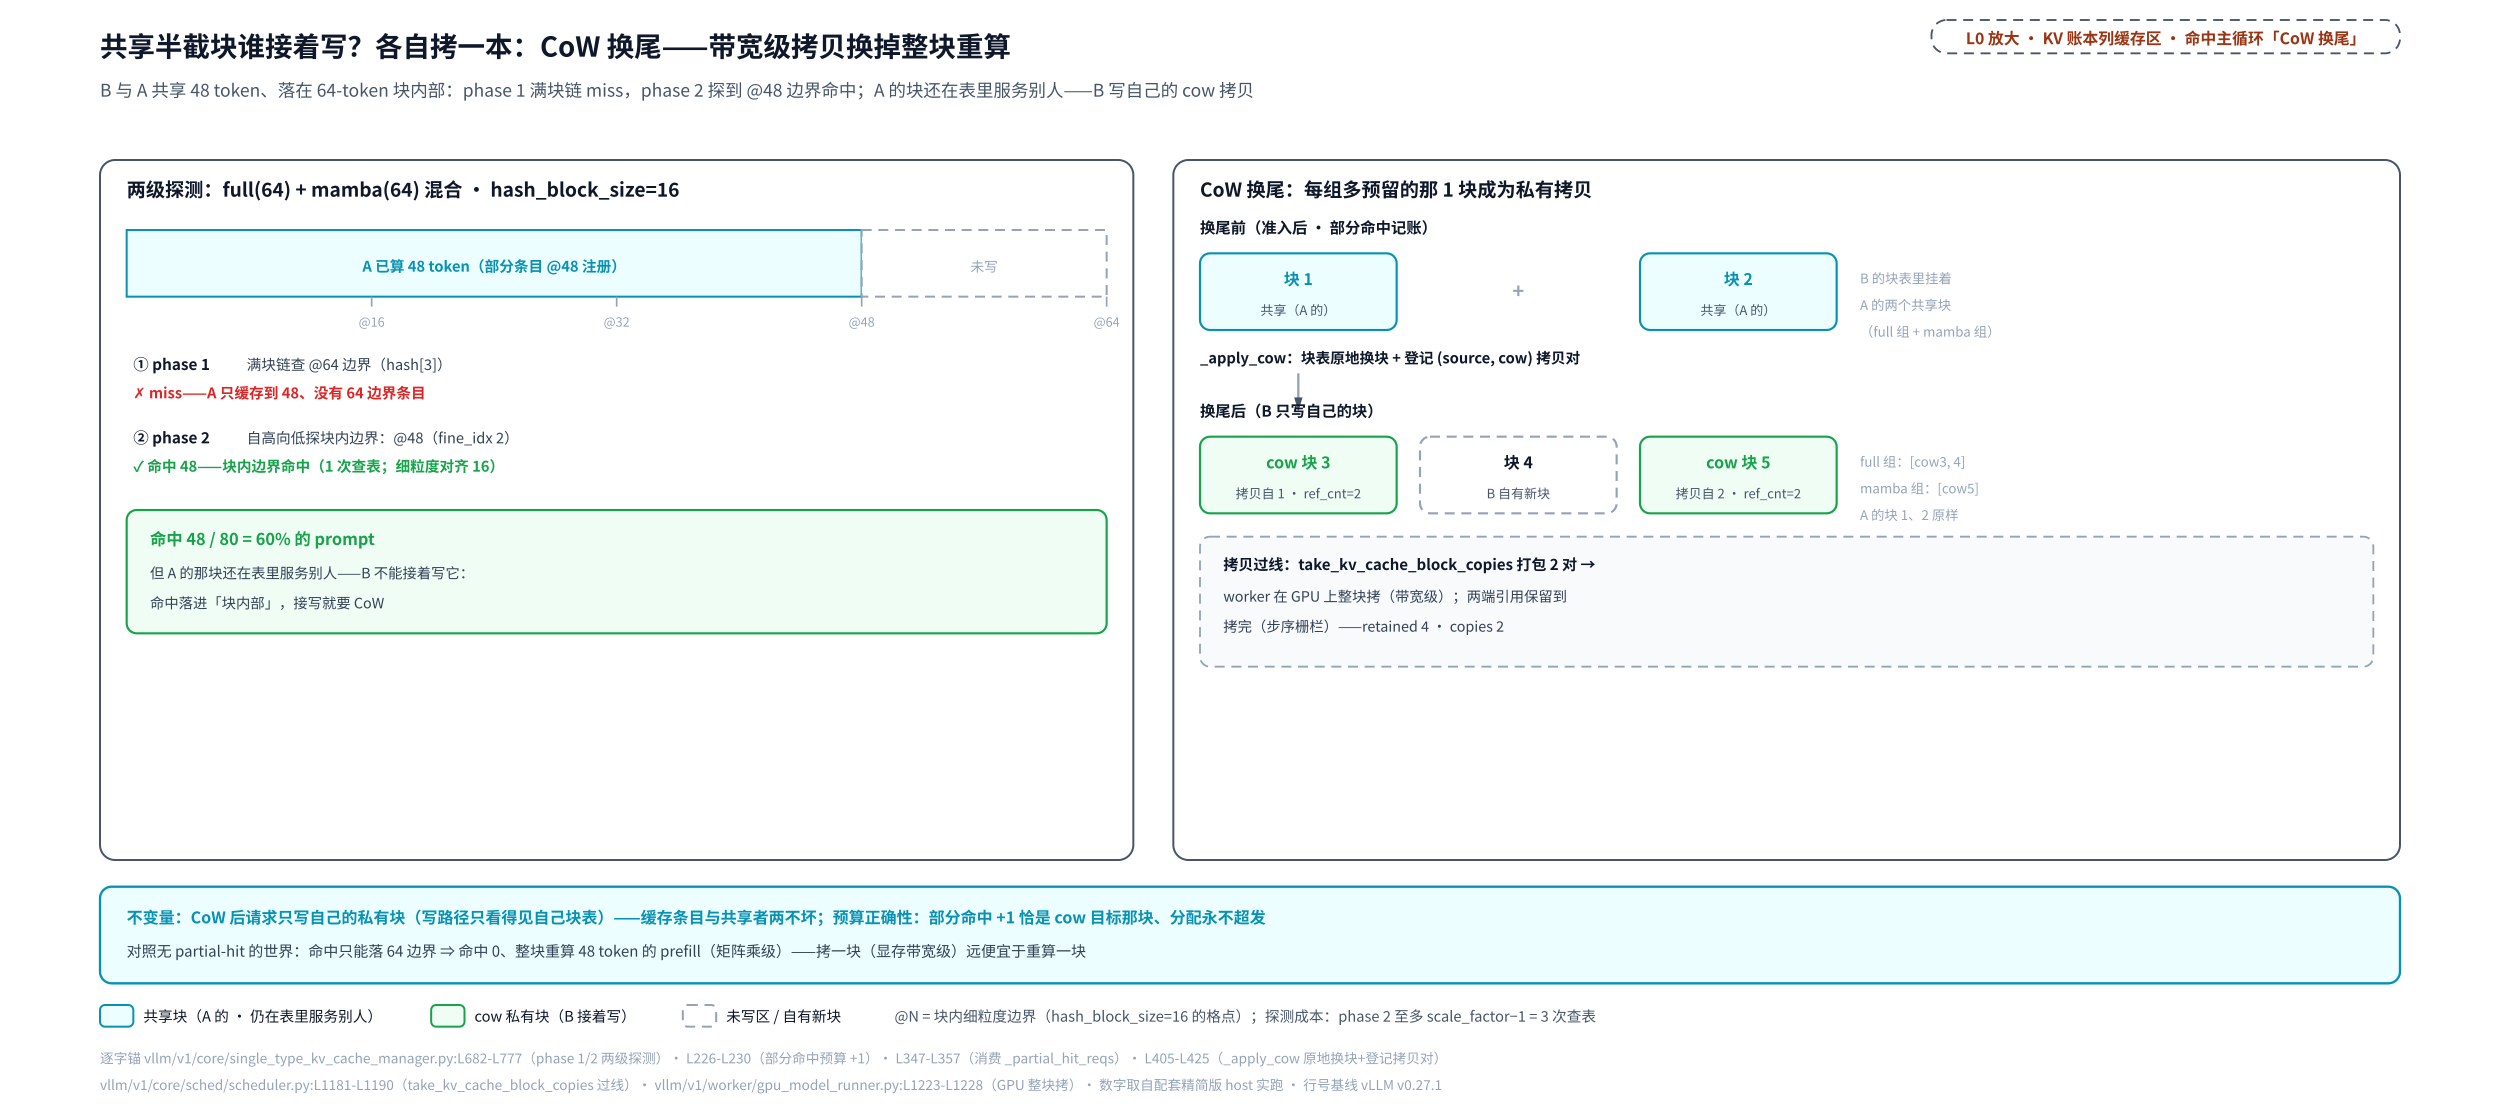
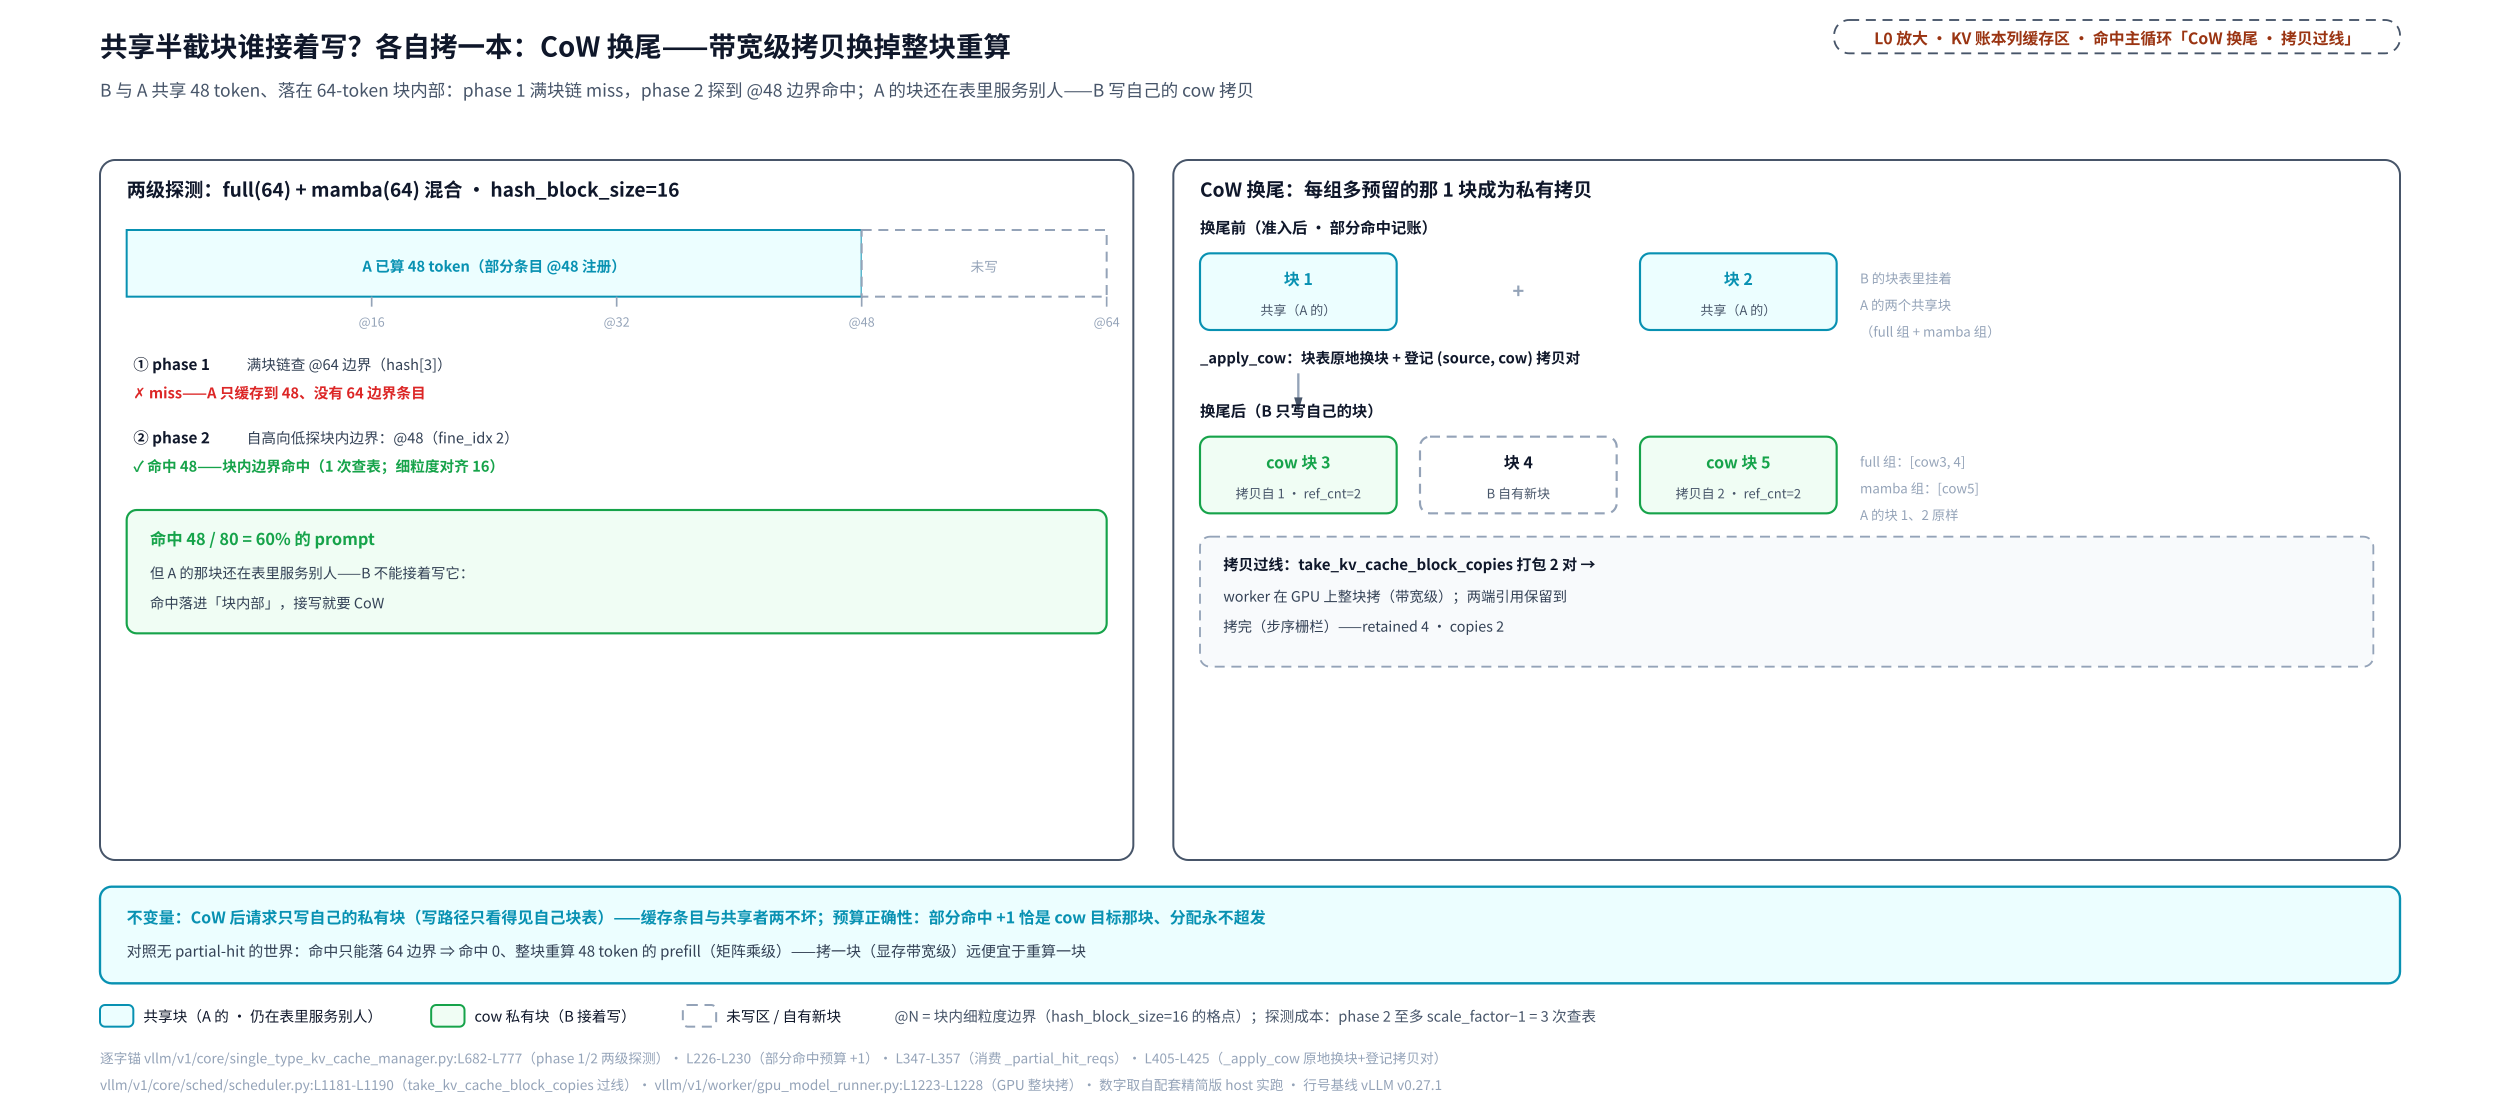
<svg xmlns="http://www.w3.org/2000/svg" viewBox="0 0 1500 672">
  <rect width="1500" height="672" fill="white" />
  <defs>
    <marker id="std" viewBox="0 0 10 6" refX="9" refY="3" markerWidth="6" markerHeight="4.2" orient="auto">
      <path d="M0,0 L10,3 L0,6 Z" fill="#475569" />
    </marker>
    <marker id="dn" viewBox="0 0 10 6" refX="9" refY="3" markerWidth="7" markerHeight="5" orient="auto">
      <path d="M0,0 L10,3 L0,6 Z" fill="#2563eb" />
    </marker>
    <marker id="up" viewBox="0 0 10 6" refX="9" refY="3" markerWidth="7" markerHeight="5" orient="auto">
      <path d="M0,0 L10,3 L0,6 Z" fill="#ea580c" />
    </marker>
    <marker id="ab" viewBox="0 0 10 6" refX="9" refY="3" markerWidth="7" markerHeight="5" orient="auto">
      <path d="M0,0 L10,3 L0,6 Z" fill="#dc2626" />
    </marker>
  </defs>
  <text x="60.0" y="34.0" font-family="Microsoft YaHei, SimHei, Noto Sans CJK SC, PingFang SC, sans-serif" font-size="16.5" fill="#0f172a" text-anchor="start" font-weight="bold">共享半截块谁接着写？各自拷一本：CoW 换尾——带宽级拷贝换掉整块重算</text>
  <text x="60.0" y="58.0" font-family="Microsoft YaHei, SimHei, Noto Sans CJK SC, PingFang SC, sans-serif" font-size="10.5" fill="#475569" text-anchor="start">B 与 A 共享 48 token、落在 64-token 块内部：phase 1 满块链 miss，phase 2 探到 @48 边界命中；A 的块还在表里服务别人——B 写自己的 cow 拷贝</text>
-   <rect x="1158.9" y="12.0" width="281.1" height="20.0" rx="9" fill="#ffffff" stroke="#475569" stroke-width="1.1" stroke-dasharray="6,4" />
-   <text x="1299.4" y="26.5" font-family="Microsoft YaHei, SimHei, Noto Sans CJK SC, PingFang SC, sans-serif" font-size="9.5" fill="#9a3412" text-anchor="middle" font-weight="bold">L0 放大 · KV 账本列缓存区 · 命中主循环「CoW 换尾」</text>
+   <rect x="1100.5" y="12.0" width="339.5" height="20.0" rx="9" fill="#ffffff" stroke="#475569" stroke-width="1.1" stroke-dasharray="6,4" />
+   <text x="1270.3" y="26.5" font-family="Microsoft YaHei, SimHei, Noto Sans CJK SC, PingFang SC, sans-serif" font-size="9.5" fill="#9a3412" text-anchor="middle" font-weight="bold">L0 放大 · KV 账本列缓存区 · 命中主循环「CoW 换尾 · 拷贝过线」</text>
  <rect x="60.0" y="96.0" width="620.0" height="420.0" rx="9" fill="#ffffff" stroke="#475569" stroke-width="1.2" />
  <text x="76.0" y="118.0" font-family="Microsoft YaHei, SimHei, Noto Sans CJK SC, PingFang SC, sans-serif" font-size="11.5" fill="#0f172a" text-anchor="start" font-weight="bold">两级探测：full(64) + mamba(64) 混合 · hash_block_size=16</text>
  <rect x="76.0" y="138.0" width="441.0" height="40.0" rx="0" fill="#ecfeff" stroke="#0891b2" stroke-width="1.2" />
  <rect x="517.0" y="138.0" width="147.0" height="40.0" rx="0" fill="#ffffff" stroke="#94a3b8" stroke-width="1.2" stroke-dasharray="6,4" />
  <text x="296.5" y="163.0" font-family="Microsoft YaHei, SimHei, Noto Sans CJK SC, PingFang SC, sans-serif" font-size="8.8" fill="#0891b2" text-anchor="middle" font-weight="bold">A 已算 48 token（部分条目 @48 注册）</text>
  <text x="590.5" y="163.0" font-family="Microsoft YaHei, SimHei, Noto Sans CJK SC, PingFang SC, sans-serif" font-size="8.2" fill="#94a3b8" text-anchor="middle">未写</text>
  <line x1="223.0" y1="178.0" x2="223.0" y2="184.0" stroke="#94a3b8" stroke-width="1.0" />
  <text x="223.0" y="196.0" font-family="Microsoft YaHei, SimHei, Noto Sans CJK SC, PingFang SC, sans-serif" font-size="7.6" fill="#94a3b8" text-anchor="middle">@16</text>
  <line x1="370.0" y1="178.0" x2="370.0" y2="184.0" stroke="#94a3b8" stroke-width="1.0" />
  <text x="370.0" y="196.0" font-family="Microsoft YaHei, SimHei, Noto Sans CJK SC, PingFang SC, sans-serif" font-size="7.6" fill="#94a3b8" text-anchor="middle">@32</text>
  <line x1="517.0" y1="178.0" x2="517.0" y2="184.0" stroke="#94a3b8" stroke-width="1.0" />
  <text x="517.0" y="196.0" font-family="Microsoft YaHei, SimHei, Noto Sans CJK SC, PingFang SC, sans-serif" font-size="7.6" fill="#94a3b8" text-anchor="middle">@48</text>
  <line x1="664.0" y1="178.0" x2="664.0" y2="184.0" stroke="#94a3b8" stroke-width="1.0" />
  <text x="664.0" y="196.0" font-family="Microsoft YaHei, SimHei, Noto Sans CJK SC, PingFang SC, sans-serif" font-size="7.6" fill="#94a3b8" text-anchor="middle">@64</text>
  <text x="80.0" y="222.0" font-family="Microsoft YaHei, SimHei, Noto Sans CJK SC, PingFang SC, sans-serif" font-size="9.2" fill="#0f172a" text-anchor="start" font-weight="bold">① phase 1</text>
  <text x="148.0" y="222.0" font-family="Microsoft YaHei, SimHei, Noto Sans CJK SC, PingFang SC, sans-serif" font-size="8.8" fill="#334155" text-anchor="start">满块链查 @64 边界（hash[3]）</text>
  <text x="80.0" y="239.0" font-family="Microsoft YaHei, SimHei, Noto Sans CJK SC, PingFang SC, sans-serif" font-size="8.8" fill="#dc2626" text-anchor="start" font-weight="bold">✗ miss——A 只缓存到 48、没有 64 边界条目</text>
  <text x="80.0" y="266.0" font-family="Microsoft YaHei, SimHei, Noto Sans CJK SC, PingFang SC, sans-serif" font-size="9.2" fill="#0f172a" text-anchor="start" font-weight="bold">② phase 2</text>
  <text x="148.0" y="266.0" font-family="Microsoft YaHei, SimHei, Noto Sans CJK SC, PingFang SC, sans-serif" font-size="8.8" fill="#334155" text-anchor="start">自高向低探块内边界：@48（fine_idx 2）</text>
  <text x="80.0" y="283.0" font-family="Microsoft YaHei, SimHei, Noto Sans CJK SC, PingFang SC, sans-serif" font-size="8.8" fill="#16a34a" text-anchor="start" font-weight="bold">✓ 命中 48——块内边界命中（1 次查表；细粒度对齐 16）</text>
  <rect x="76.0" y="306.0" width="588.0" height="74.0" rx="6" fill="#f0fdf4" stroke="#16a34a" stroke-width="1.3" />
  <text x="90.0" y="327.0" font-family="Microsoft YaHei, SimHei, Noto Sans CJK SC, PingFang SC, sans-serif" font-size="9.8" fill="#16a34a" text-anchor="start" font-weight="bold">命中 48 / 80 = 60% 的 prompt</text>
  <text x="90.0" y="347.0" font-family="Microsoft YaHei, SimHei, Noto Sans CJK SC, PingFang SC, sans-serif" font-size="8.6" fill="#334155" text-anchor="start">但 A 的那块还在表里服务别人——B 不能接着写它：</text>
  <text x="90.0" y="365.0" font-family="Microsoft YaHei, SimHei, Noto Sans CJK SC, PingFang SC, sans-serif" font-size="8.6" fill="#334155" text-anchor="start">命中落进「块内部」，接写就要 CoW</text>
  <rect x="704.0" y="96.0" width="736.0" height="420.0" rx="9" fill="#ffffff" stroke="#475569" stroke-width="1.2" />
  <text x="720.0" y="118.0" font-family="Microsoft YaHei, SimHei, Noto Sans CJK SC, PingFang SC, sans-serif" font-size="11.5" fill="#0f172a" text-anchor="start" font-weight="bold">CoW 换尾：每组多预留的那 1 块成为私有拷贝</text>
  <text x="720.0" y="140.0" font-family="Microsoft YaHei, SimHei, Noto Sans CJK SC, PingFang SC, sans-serif" font-size="9.2" fill="#0f172a" text-anchor="start" font-weight="bold">换尾前（准入后 · 部分命中记账）</text>
  <rect x="720.0" y="152.0" width="118.0" height="46.0" rx="6" fill="#ecfeff" stroke="#0891b2" stroke-width="1.3" />
  <text x="779.0" y="171.0" font-family="Microsoft YaHei, SimHei, Noto Sans CJK SC, PingFang SC, sans-serif" font-size="9.6" fill="#0891b2" text-anchor="middle" font-weight="bold">块 1</text>
  <text x="779.0" y="189.0" font-family="Microsoft YaHei, SimHei, Noto Sans CJK SC, PingFang SC, sans-serif" font-size="7.8" fill="#475569" text-anchor="middle">共享（A 的）</text>
  <text x="911.0" y="179.0" font-family="Microsoft YaHei, SimHei, Noto Sans CJK SC, PingFang SC, sans-serif" font-size="12" fill="#94a3b8" text-anchor="middle" font-weight="bold">+</text>
  <rect x="984.0" y="152.0" width="118.0" height="46.0" rx="6" fill="#ecfeff" stroke="#0891b2" stroke-width="1.3" />
  <text x="1043.0" y="171.0" font-family="Microsoft YaHei, SimHei, Noto Sans CJK SC, PingFang SC, sans-serif" font-size="9.6" fill="#0891b2" text-anchor="middle" font-weight="bold">块 2</text>
  <text x="1043.0" y="189.0" font-family="Microsoft YaHei, SimHei, Noto Sans CJK SC, PingFang SC, sans-serif" font-size="7.8" fill="#475569" text-anchor="middle">共享（A 的）</text>
  <text x="1116.0" y="170.0" font-family="Microsoft YaHei, SimHei, Noto Sans CJK SC, PingFang SC, sans-serif" font-size="8" fill="#94a3b8" text-anchor="start">B 的块表里挂着</text>
  <text x="1116.0" y="186.0" font-family="Microsoft YaHei, SimHei, Noto Sans CJK SC, PingFang SC, sans-serif" font-size="8" fill="#94a3b8" text-anchor="start">A 的两个共享块</text>
  <text x="1116.0" y="202.0" font-family="Microsoft YaHei, SimHei, Noto Sans CJK SC, PingFang SC, sans-serif" font-size="8" fill="#94a3b8" text-anchor="start">（full 组 + mamba 组）</text>
  <text x="720.0" y="218.0" font-family="Microsoft YaHei, SimHei, Noto Sans CJK SC, PingFang SC, sans-serif" font-size="8.8" fill="#0f172a" text-anchor="start" font-weight="bold">_apply_cow：块表原地换块 + 登记 (source, cow) 拷贝对</text>
  <line x1="779.0" y1="224.0" x2="779.0" y2="246.0" stroke="#94a3b8" stroke-width="1.4" marker-end="url(#std)" />
  <text x="720.0" y="250.0" font-family="Microsoft YaHei, SimHei, Noto Sans CJK SC, PingFang SC, sans-serif" font-size="9.2" fill="#0f172a" text-anchor="start" font-weight="bold">换尾后（B 只写自己的块）</text>
  <rect x="720.0" y="262.0" width="118.0" height="46.0" rx="6" fill="#f0fdf4" stroke="#16a34a" stroke-width="1.3" />
  <text x="779.0" y="281.0" font-family="Microsoft YaHei, SimHei, Noto Sans CJK SC, PingFang SC, sans-serif" font-size="9.6" fill="#16a34a" text-anchor="middle" font-weight="bold">cow 块 3</text>
  <text x="779.0" y="299.0" font-family="Microsoft YaHei, SimHei, Noto Sans CJK SC, PingFang SC, sans-serif" font-size="7.8" fill="#475569" text-anchor="middle">拷贝自 1 · ref_cnt=2</text>
  <rect x="852.0" y="262.0" width="118.0" height="46.0" rx="6" fill="#ffffff" stroke="#94a3b8" stroke-width="1.3" stroke-dasharray="6,4" />
  <text x="911.0" y="281.0" font-family="Microsoft YaHei, SimHei, Noto Sans CJK SC, PingFang SC, sans-serif" font-size="9.6" fill="#0f172a" text-anchor="middle" font-weight="bold">块 4</text>
  <text x="911.0" y="299.0" font-family="Microsoft YaHei, SimHei, Noto Sans CJK SC, PingFang SC, sans-serif" font-size="7.8" fill="#475569" text-anchor="middle">B 自有新块</text>
  <rect x="984.0" y="262.0" width="118.0" height="46.0" rx="6" fill="#f0fdf4" stroke="#16a34a" stroke-width="1.3" />
  <text x="1043.0" y="281.0" font-family="Microsoft YaHei, SimHei, Noto Sans CJK SC, PingFang SC, sans-serif" font-size="9.6" fill="#16a34a" text-anchor="middle" font-weight="bold">cow 块 5</text>
  <text x="1043.0" y="299.0" font-family="Microsoft YaHei, SimHei, Noto Sans CJK SC, PingFang SC, sans-serif" font-size="7.8" fill="#475569" text-anchor="middle">拷贝自 2 · ref_cnt=2</text>
  <text x="1116.0" y="280.0" font-family="Microsoft YaHei, SimHei, Noto Sans CJK SC, PingFang SC, sans-serif" font-size="8" fill="#94a3b8" text-anchor="start">full 组：[cow3, 4]</text>
  <text x="1116.0" y="296.0" font-family="Microsoft YaHei, SimHei, Noto Sans CJK SC, PingFang SC, sans-serif" font-size="8" fill="#94a3b8" text-anchor="start">mamba 组：[cow5]</text>
  <text x="1116.0" y="312.0" font-family="Microsoft YaHei, SimHei, Noto Sans CJK SC, PingFang SC, sans-serif" font-size="8" fill="#94a3b8" text-anchor="start">A 的块 1、2 原样</text>
  <rect x="720.0" y="322.0" width="704.0" height="78.0" rx="6" fill="#f8fafc" stroke="#94a3b8" stroke-width="1.1" stroke-dasharray="6,4" />
  <text x="734.0" y="342.0" font-family="Microsoft YaHei, SimHei, Noto Sans CJK SC, PingFang SC, sans-serif" font-size="9" fill="#0f172a" text-anchor="start" font-weight="bold">拷贝过线：take_kv_cache_block_copies 打包 2 对 →</text>
  <text x="734.0" y="361.0" font-family="Microsoft YaHei, SimHei, Noto Sans CJK SC, PingFang SC, sans-serif" font-size="8.6" fill="#334155" text-anchor="start">worker 在 GPU 上整块拷（带宽级）；两端引用保留到</text>
  <text x="734.0" y="379.0" font-family="Microsoft YaHei, SimHei, Noto Sans CJK SC, PingFang SC, sans-serif" font-size="8.6" fill="#334155" text-anchor="start">拷完（步序栅栏）——retained 4 · copies 2</text>
  <rect x="60.0" y="532.0" width="1380.0" height="58.0" rx="7" fill="#ecfeff" stroke="#0891b2" stroke-width="1.4" />
  <text x="76.0" y="554.0" font-family="Microsoft YaHei, SimHei, Noto Sans CJK SC, PingFang SC, sans-serif" font-size="9.6" fill="#0891b2" text-anchor="start" font-weight="bold">不变量：CoW 后请求只写自己的私有块（写路径只看得见自己块表）——缓存条目与共享者两不坏；预算正确性：部分命中 +1 恰是 cow 目标那块、分配永不超发</text>
  <text x="76.0" y="574.0" font-family="Microsoft YaHei, SimHei, Noto Sans CJK SC, PingFang SC, sans-serif" font-size="9" fill="#334155" text-anchor="start">对照无 partial-hit 的世界：命中只能落 64 边界 ⇒ 命中 0、整块重算 48 token 的 prefill（矩阵乘级）——拷一块（显存带宽级）远便宜于重算一块</text>
  <rect x="60.0" y="603.0" width="20.0" height="13.0" rx="3" fill="#ecfeff" stroke="#0891b2" stroke-width="1.2" />
  <text x="86.0" y="613.0" font-family="Microsoft YaHei, SimHei, Noto Sans CJK SC, PingFang SC, sans-serif" font-size="8.8" fill="#0f172a" text-anchor="start">共享块（A 的 · 仍在表里服务别人）</text>
  <rect x="258.7" y="603.0" width="20.0" height="13.0" rx="3" fill="#f0fdf4" stroke="#16a34a" stroke-width="1.2" />
  <text x="284.7" y="613.0" font-family="Microsoft YaHei, SimHei, Noto Sans CJK SC, PingFang SC, sans-serif" font-size="8.8" fill="#0f172a" text-anchor="start">cow 私有块（B 接着写）</text>
  <rect x="409.7" y="603.0" width="20.0" height="13.0" rx="3" fill="#ffffff" stroke="#94a3b8" stroke-width="1.2" stroke-dasharray="6,4" />
  <text x="435.7" y="613.0" font-family="Microsoft YaHei, SimHei, Noto Sans CJK SC, PingFang SC, sans-serif" font-size="8.8" fill="#0f172a" text-anchor="start">未写区 / 自有新块</text>
  <text x="536.7" y="613.0" font-family="Microsoft YaHei, SimHei, Noto Sans CJK SC, PingFang SC, sans-serif" font-size="8.8" fill="#475569" text-anchor="start">@N = 块内细粒度边界（hash_block_size=16 的格点）；探测成本：phase 2 至多 scale_factor−1 = 3 次查表</text>
  <text x="60.0" y="638.0" font-family="Microsoft YaHei, SimHei, Noto Sans CJK SC, PingFang SC, sans-serif" font-size="8.2" fill="#94a3b8" text-anchor="start">逐字锚 vllm/v1/core/single_type_kv_cache_manager.py:L682-L777（phase 1/2 两级探测）· L226-L230（部分命中预算 +1）· L347-L357（消费 _partial_hit_reqs）· L405-L425（_apply_cow 原地换块+登记拷贝对）</text>
  <text x="60.0" y="654.0" font-family="Microsoft YaHei, SimHei, Noto Sans CJK SC, PingFang SC, sans-serif" font-size="8.2" fill="#94a3b8" text-anchor="start">vllm/v1/core/sched/scheduler.py:L1181-L1190（take_kv_cache_block_copies 过线）· vllm/v1/worker/gpu_model_runner.py:L1223-L1228（GPU 整块拷）· 数字取自配套精简版 host 实跑 · 行号基线 vLLM v0.27.1</text>
</svg>
